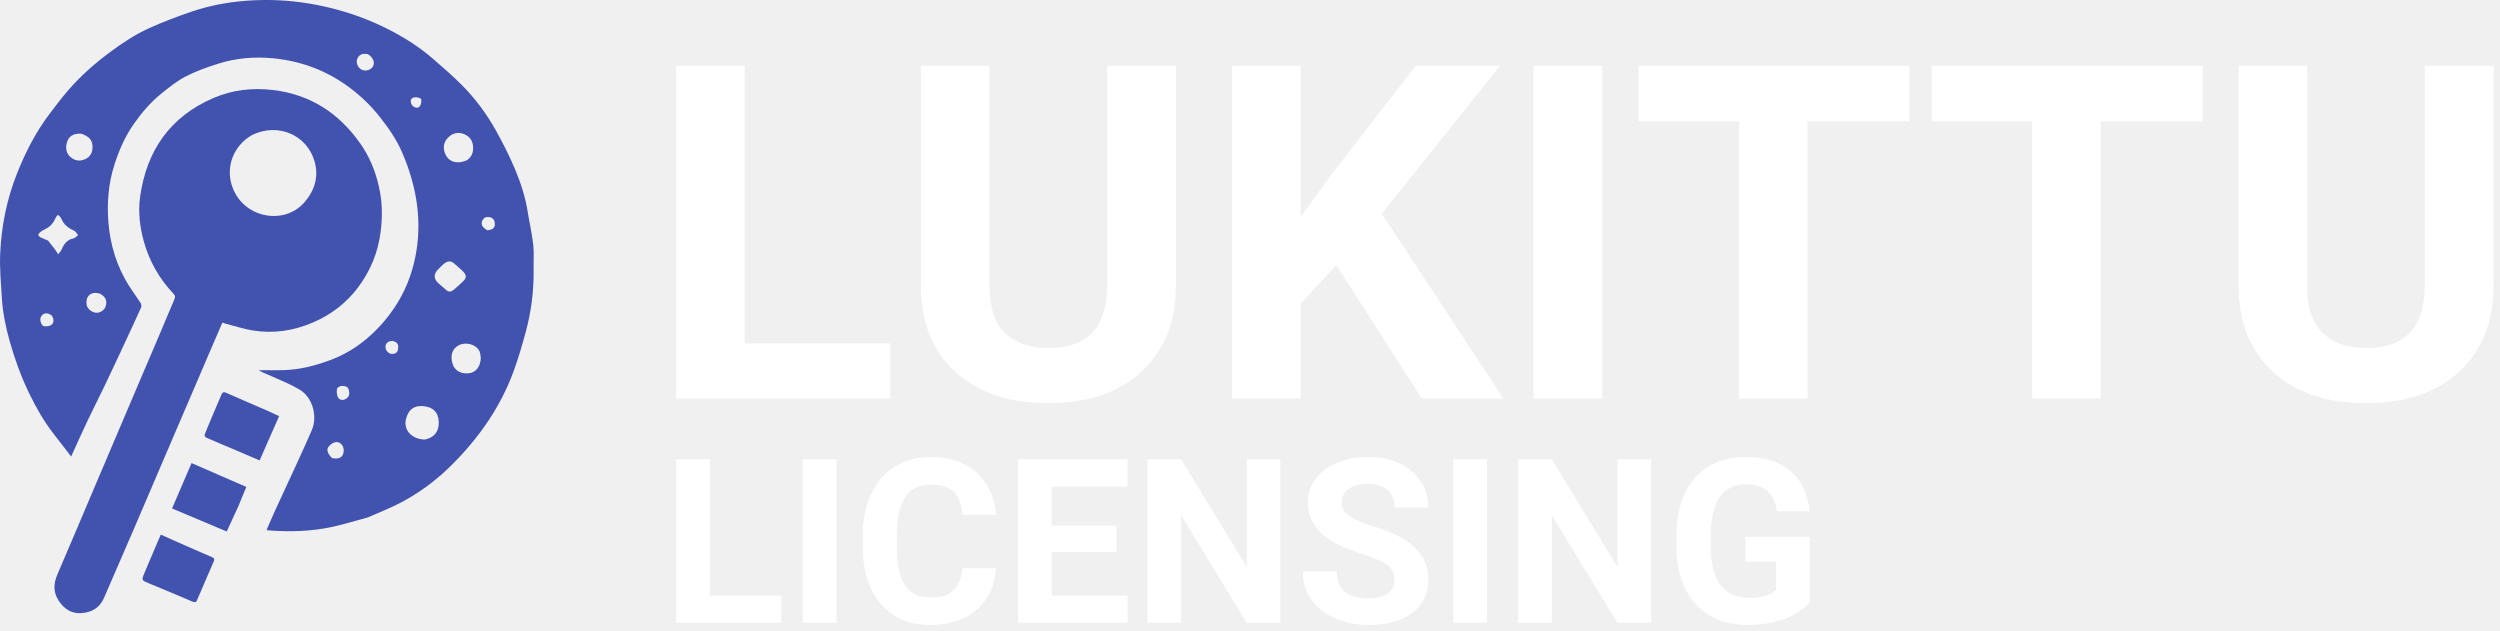
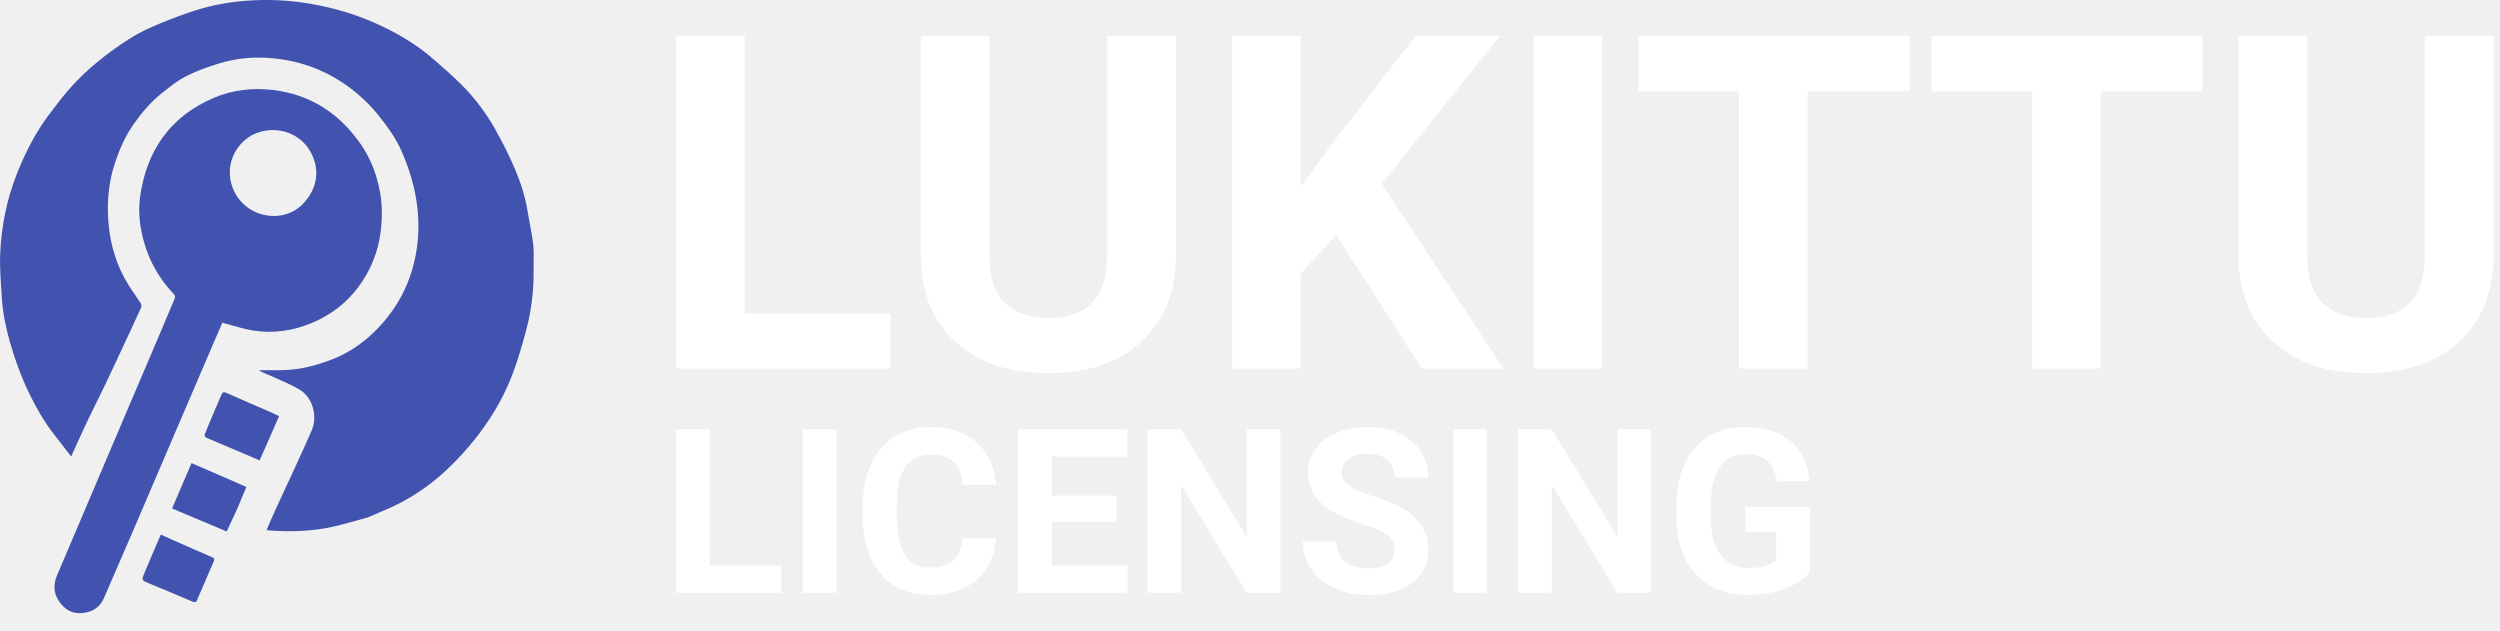
<svg xmlns="http://www.w3.org/2000/svg" id="Layer_1" viewBox="0 0 2718.34 685.88">
  <defs>
    <style>.cls-1{fill:#4153af;}.cls-2{fill:#ffffff;}</style>
  </defs>
  <g>
    <path class="cls-1" d="m399.89,562.62c-12.67,3.4-24.9,7.19-37.35,9.99-23.63,5.31-47.62,5.94-71.7,4-.13-.01-.25-.13-.9-.51,2.98-6.84,5.89-13.81,9.04-20.67,8.08-17.63,16.31-35.19,24.39-52.81,5.32-11.61,10.64-23.22,15.69-34.94,6.45-14.99.83-35.5-12.94-43.84-9.33-5.66-19.67-9.69-29.64-14.26-5.01-2.29-10.21-4.15-15.29-6.86,1.35-.06,2.7-.17,4.05-.17,7.76-.03,15.52.14,23.27-.09,17.97-.55,35.08-4.99,51.81-11.37,14.3-5.45,27.24-13.27,38.75-23.07,11.28-9.61,21.2-20.72,29.56-33.1,11.41-16.88,18.88-35.46,22.92-55.31,3.7-18.17,4.34-36.62,2.12-55.05-2.47-20.48-8.33-40.12-16.49-59-6.09-14.11-14.91-26.62-24.41-38.67-9.4-11.93-20.26-22.36-32.38-31.45-24.69-18.51-52.43-29-83.18-32.02-20.38-2-40.33-.33-59.74,5.78-12.19,3.83-24.41,8.16-35.72,14.01-9.6,4.96-18.23,12.03-26.71,18.88-11.33,9.14-20.72,20.24-29.14,32.09-9.71,13.66-16.34,28.84-21.44,44.74-6.65,20.77-8.34,42.2-6.51,63.69,2.05,24.12,9.05,46.99,22.03,67.7,4.06,6.48,8.7,12.59,12.83,19.02.83,1.3,1.24,3.65.65,4.98-6.02,13.42-12.27,26.74-18.49,40.07-6.68,14.32-13.31,28.66-20.13,42.91-6.54,13.65-13.43,27.13-19.93,40.8-5.83,12.27-11.33,24.69-17.54,38.28-7-9.05-13.54-17.38-19.97-25.81-10.12-13.27-18.33-27.71-25.59-42.69-8.83-18.2-15.71-37.16-21.21-56.62-4.41-15.62-7.65-31.47-8.63-47.67-.97-16.07-2.47-32.22-1.75-48.24,1.35-29.89,7.25-59.05,18.39-86.97,9.09-22.79,20.14-44.53,34.99-64.17,6.63-8.77,13.27-17.57,20.44-25.9,13.64-15.84,29.27-29.52,46.08-41.97,13.19-9.77,26.84-18.82,41.74-25.55,14.98-6.76,30.39-12.68,45.96-17.97C230.23,5.14,253.42,1.26,277.19.26c22.64-.96,44.94.74,67.14,5.07,21.43,4.18,42.21,10.4,62.18,19.14,23.58,10.32,45.7,23.18,65.17,40.18,10.45,9.12,20.97,18.21,30.72,28.04,14.23,14.35,26.31,30.56,36.22,48.15,7.75,13.76,14.95,27.93,21.1,42.47,6.21,14.68,11.27,29.89,13.85,45.78,2,12.34,4.81,24.58,6.25,36.98,1,8.64.22,17.47.38,26.21.41,23.23-2.43,46.1-8.5,68.47-4.07,14.99-8.4,29.98-13.83,44.51-6.68,17.87-15.4,34.84-25.94,50.85-13.04,19.8-28.28,37.63-45.45,53.99-14.86,14.16-31.33,25.99-49.25,35.65-11.89,6.41-24.62,11.26-37.33,16.86m62.29-84.68c8.35-2,13.88-6.68,14.74-15.68,1.05-11.01-3.67-18.48-14.27-20.33-10.67-1.87-18.24,2.13-21.18,13.61-3.08,11.99,6.2,22.26,20.71,22.41m60.57-88.62c-.46-2.55-.35-5.39-1.48-7.6-3.69-7.19-14.31-10.17-21.97-6.53-8.12,3.87-9.77,11.84-7.23,20.33,2.33,7.8,9.72,11.48,18.26,10.26,7.21-1.03,12.11-7.16,12.43-16.47m-14.98-215.12c5.11-3.59,7-8.49,6.61-14.69-.41-6.55-3.72-11.05-9.39-13.5-5.83-2.52-11.72-1.83-16.64,2.51-4.52,3.98-6.73,9.1-5.41,15.16,2.55,11.7,12.79,15.84,24.83,10.52M52.26,261.6c2.54,3.22,5.14,6.4,7.61,9.68,1.23,1.64,2.23,3.46,3.33,5.2,1.3-1.74,3.02-3.3,3.83-5.24,2.54-6.04,6.03-10.68,12.98-12.07,1.78-.36,3.25-2.31,4.86-3.52-1.39-1.63-2.47-3.95-4.23-4.76-5.38-2.47-10.08-5.49-12.87-10.91-.66-1.28-1.24-2.63-2.08-3.8-.71-.99-1.74-1.75-2.62-2.61-.79.9-1.87,1.68-2.31,2.73-2.35,5.68-5.86,10.19-11.6,12.82-1.96.9-3.83,2.08-5.54,3.39-.91.7-1.99,2.01-1.9,2.95.08.96,1.34,2.11,2.36,2.63,2.45,1.24,5.06,2.15,8.18,3.5m423.13,32.34c-3.64,4.44-3.67,9.04.36,13.09,2.95,2.96,6.37,5.45,9.44,8.3,3.08,2.86,5.89,1.62,8.46-.48,3.24-2.65,6.25-5.58,9.33-8.42,4.44-4.1,4.66-7.11.39-11.39-3.06-3.07-6.55-5.71-9.74-8.66-3.26-3.01-6.77-2.51-9.89-.31-2.93,2.07-5.35,4.86-8.35,7.87M88.59,145.38c-9.1-.68-14.64,3.03-16.28,11.32-1.04,5.26.02,10.22,4.18,13.91,4.94,4.38,10.61,5.13,16.6,2.22,5.08-2.47,7.37-6.69,7.51-12.27.19-7.68-2.84-11.79-12-15.18m19.7,173.75c-8.97-2.54-15.15,2.46-14.25,11.55.58,5.92,8.01,10.86,13.62,9.03,4.66-1.52,7.25-4.69,7.82-9.32.65-5.18-2.13-8.68-7.19-11.26M399.86,58.81c-.72-.04-1.45-.04-2.17-.14-4.49-.62-7.55,1.46-9.24,5.37-1.5,3.48.26,8.48,3.36,10.83,3.15,2.38,7.87,2.39,11.23.01,5.57-3.94,4.37-11.6-3.19-16.08m-38.68,439.3c1.27.16,2.55.42,3.82.47,5.53.22,8.92-3.35,8.75-9.15-.16-5.44-4.45-9.81-9.48-8.55-2.82.7-5.83,3.07-7.45,5.54-2.04,3.1.13,8.06,4.36,11.69m18.16-73.5c-.5-4.6-4.46-4.81-7.5-5.01-1.82-.12-5.16,1.78-5.41,3.2-.53,2.99-.26,6.69,1.15,9.3,1.25,2.31,4.45,3.69,7.66,2.07,3.72-1.87,5.45-4.67,4.1-9.56M55.97,342.77c-1.23-.62-2.4-1.52-3.7-1.81-3.57-.82-6.33.65-7.91,3.85-1.46,2.96.4,9.18,3.41,9.82,2.6.55,6.24.07,8.27-1.46,3.01-2.26,2.62-7.27-.08-10.39m474.12-92.32c1.39-.31,2.84-.46,4.16-.97,3.21-1.22,4.17-3.95,3.79-7.01-.45-3.63-2.44-5.99-6.4-6.48-3.31-.4-5.59.85-7.06,3.66-2.07,3.97-.36,7.65,5.51,10.8m-103.42,120.18c-.72.11-1.45.19-2.16.33-3.71.74-5.71,3.44-5.29,7.14.41,3.62,3.78,6.75,7.14,6.74,3.52,0,5.87-1.45,6.44-5.08.84-5.39-.56-7.7-6.12-9.13m21.34-256.26c2.69,3.14,6.82,3.82,8.74.75,1.3-2.08,2.01-6.62.84-7.67-1.79-1.6-5.78-2.15-8.2-1.31-3.33,1.16-3.45,4.55-1.39,8.23Z" />
    <path class="cls-1" d="m394.31,159.85c9.91,15.23,15.72,31.79,18.91,49.17,2.64,14.35,2.47,28.9.6,43.44-2.82,21.94-10.91,41.7-24.02,59.42-13.01,17.58-29.79,30.34-49.87,38.92-20.83,8.9-42.48,12.11-64.81,8.57-10.39-1.65-20.5-5.06-30.73-7.7-.8-.21-1.57-.56-2.57-.93-3.53,8.17-6.98,16.1-10.39,24.05-16.85,39.27-33.69,78.53-50.52,117.81-12.21,28.49-24.35,57.01-36.6,85.48-10.37,24.08-20.92,48.09-31.29,72.18-4.69,10.9-13.64,15.65-24.68,16.41-10.83.74-18.95-4.79-24.67-13.69-5.84-9.08-5.51-18.47-1.31-28.24,14.43-33.61,28.65-67.31,42.96-100.97,11.06-26.02,22.11-52.04,33.19-78.05,11.71-27.5,23.46-54.98,35.16-82.49,5.39-12.68,10.63-25.42,16.06-38.08.99-2.32.8-3.78-1.03-5.71-15.26-16.11-26.08-34.81-32.1-56.2-4.54-16.12-6.57-32.67-4.27-49.21,7-50.26,32.69-87.29,79.92-107.54,20.44-8.76,42.22-11.29,64.52-8.63,40.79,4.86,71.92,25.23,95.2,58.49.75,1.07,1.47,2.17,2.37,3.53m-120.16-13.11c-20.23,11.53-28.48,33.89-22.31,54.12,11.02,36.16,56.7,44.88,79.05,19.19,11.32-13.01,15.88-28.02,11.14-44.5-8.38-29.13-39.98-42.43-67.88-28.81Z" />
    <path class="cls-1" d="m231.75,450.27c3.06-7.23,6.07-14.11,8.96-21.05,1.21-2.91,2.62-3.33,5.67-1.96,15.02,6.76,30.19,13.19,45.29,19.77,3.93,1.71,7.79,3.57,11.82,5.43-7.18,16.33-14.11,32.06-21.2,48.18-8.84-3.79-17.55-7.54-26.27-11.25-10.62-4.51-21.29-8.93-31.86-13.56-.9-.39-1.98-2.41-1.68-3.17,2.9-7.42,6.08-14.73,9.27-22.4Z" />
    <path class="cls-1" d="m258.95,550.96c-4.12,8.98-8.13,17.64-12.44,26.97-19.51-8.23-39.12-16.5-59.43-25.06,7.13-16.6,14.12-32.87,21.2-49.33,20.24,8.8,39.92,17.36,59.56,25.91-3.05,7.38-5.91,14.29-8.89,21.52Z" />
    <path class="cls-1" d="m214.56,651.75c-1.03,3.47-2.63,3.56-5.57,2.29-15.54-6.71-31.17-13.2-46.82-19.65-8.22-3.39-8.44-3.37-5.2-11.17,5.76-13.89,11.77-27.68,17.85-41.94,5.32,2.39,10.27,4.66,15.25,6.85,13.49,5.94,26.97,11.92,40.52,17.71,2.82,1.2,2.75,2.52,1.67,4.96-5.95,13.51-11.76,27.08-17.7,40.95Z" />
  </g>
  <g>
-     <path class="cls-2" d="m809.72,373.49h158.29v59.88h-232.83V71.58h74.55v301.91Z" />
-     <path class="cls-2" d="m1278.61,71.58v238.3c0,39.59-12.39,70.9-37.15,93.93-24.77,23.03-58.6,34.54-101.51,34.54s-75.79-11.18-100.64-33.55c-24.85-22.36-37.52-53.09-38.02-92.19V71.58h74.55v238.79c0,23.69,5.67,40.96,17.02,51.81,11.34,10.85,27.04,16.28,47.09,16.28,41.91,0,63.2-22.03,63.86-66.1V71.58h74.79Z" />
-     <path class="cls-2" d="m1453.05,288.25l-38.76,41.75v103.37h-74.55V71.58h74.55v164l32.8-44.98,92.19-119.02h91.69l-128.47,160.77,132.19,201.02h-88.71l-92.93-145.12Z" />
-     <path class="cls-2" d="m1742.04,433.37h-74.55V71.58h74.55v361.79Z" />
-     <path class="cls-2" d="m2076.25,131.96h-110.83v301.41h-74.54V131.96h-109.33v-60.38h294.7v60.38Z" />
-     <path class="cls-2" d="m2395.06,131.96h-110.83v301.41h-74.54V131.96h-109.33v-60.38h294.7v60.38Z" />
-     <path class="cls-2" d="m2711.38,71.58v238.3c0,39.59-12.39,70.9-37.15,93.93-24.77,23.03-58.6,34.54-101.51,34.54s-75.79-11.18-100.64-33.55c-24.85-22.36-37.52-53.09-38.02-92.19V71.58h74.55v238.79c0,23.69,5.67,40.96,17.02,51.81,11.34,10.85,27.04,16.28,47.09,16.28,41.91,0,63.2-22.03,63.86-66.1V71.58h74.79Z" />
+     <g>
+       <path class="cls-2" d="m809.72,340.85h158.29v59.88h-232.83V38.94h74.55v301.91Z" />
+       <path class="cls-2" d="m1278.61,38.94v238.3c0,39.59-12.39,70.9-37.15,93.93-24.77,23.03-58.6,34.54-101.51,34.54s-75.79-11.18-100.64-33.55c-24.85-22.36-37.52-53.09-38.02-92.19V38.94h74.55v238.79c0,23.69,5.67,40.96,17.02,51.81,11.34,10.85,27.04,16.28,47.09,16.28,41.91,0,63.2-22.03,63.86-66.1V38.94h74.79Z" />
+       <path class="cls-2" d="m1453.05,255.62l-38.76,41.75v103.37h-74.55V38.94h74.55v164l32.8-44.98,92.19-119.02h91.69l-128.47,160.77,132.19,201.02h-88.71l-92.93-145.12Z" />
+       <path class="cls-2" d="m1742.04,400.74h-74.55V38.94h74.55v361.79Z" />
+       <path class="cls-2" d="m2076.25,99.32h-110.83v301.41h-74.54V99.32h-109.33v-60.38h294.7v60.38Z" />
+       <path class="cls-2" d="m2395.06,99.32h-110.83v301.41h-74.54V99.32h-109.33v-60.38h294.7v60.38Z" />
+       <path class="cls-2" d="m2711.38,38.94v238.3c0,39.59-12.39,70.9-37.15,93.93-24.77,23.03-58.6,34.54-101.51,34.54s-75.79-11.18-100.64-33.55c-24.85-22.36-37.52-53.09-38.02-92.19V38.94h74.55v238.79c0,23.69,5.67,40.96,17.02,51.81,11.34,10.85,27.04,16.28,47.09,16.28,41.91,0,63.2-22.03,63.86-66.1V38.94h74.79Z" />
+     </g>
+     <g>
+       <path class="cls-2" d="m771.79,615.08h77.76v29.42h-114.38v-177.73h36.62v148.32Z" />
+       <path class="cls-2" d="m909.49,644.5h-36.62v-177.73h36.62v177.73Z" />
+       <path class="cls-2" d="m1082.95,585.3c-1.38,19.12-8.44,34.18-21.18,45.17-12.74,10.99-29.52,16.48-50.35,16.48-22.79,0-40.71-7.67-53.77-23.01-13.06-15.34-19.59-36.4-19.59-63.17v-10.86c0-17.09,3.01-32.14,9.03-45.17,6.02-13.02,14.63-23.01,25.82-29.97,11.19-6.96,24.19-10.44,39-10.44,20.51,0,37.03,5.49,49.56,16.48,12.53,10.99,19.78,26.41,21.73,46.26h-36.62c-.9-11.47-4.09-19.79-9.58-24.96-5.49-5.17-13.85-7.75-25.08-7.75-12.21,0-21.34,4.38-27.41,13.12s-9.18,22.32-9.34,40.71v13.43c0,19.21,2.91,33.25,8.73,42.11,5.82,8.87,14.99,13.31,27.53,13.31,11.31,0,19.75-2.58,25.33-7.75s8.77-13.16,9.58-23.99h36.62Z" />
+       <path class="cls-2" d="m1213.93,567.47h-70.31v47.61h82.52v29.42h-119.14v-177.73h118.9v29.66h-82.28v42.36h70.31v28.69Z" />
+       <path class="cls-2" d="m1392.16,644.5h-36.62l-71.29-116.94v116.94h-36.62v-177.73h36.62l71.41,117.19v-117.19h36.5v177.73Z" />
+       <path class="cls-2" d="m1516.3,597.87c0-6.92-2.44-12.23-7.32-15.93s-13.67-7.61-26.37-11.72-22.75-8.16-30.15-12.15c-20.18-10.9-30.27-25.59-30.27-44.07,0-9.6,2.71-18.17,8.12-25.7,5.41-7.53,13.18-13.41,23.32-17.64,10.13-4.23,21.5-6.35,34.12-6.35s24.01,2.3,33.94,6.9c9.93,4.6,17.64,11.09,23.13,19.47,5.49,8.38,8.24,17.9,8.24,28.56h-36.62c0-8.14-2.56-14.46-7.69-18.98-5.13-4.52-12.33-6.77-21.61-6.77s-15.91,1.89-20.87,5.68c-4.96,3.78-7.45,8.77-7.45,14.95,0,5.78,2.91,10.62,8.73,14.53,5.82,3.91,14.38,7.57,25.7,10.99,20.83,6.27,36.01,14.04,45.53,23.32s14.28,20.83,14.28,34.67c0,15.38-5.82,27.45-17.46,36.19-11.64,8.75-27.3,13.12-47,13.12-13.67,0-26.12-2.5-37.35-7.51-11.23-5-19.8-11.86-25.7-20.57-5.9-8.71-8.85-18.8-8.85-30.27h36.74c0,19.61,11.72,29.42,35.16,29.42,8.71,0,15.5-1.77,20.39-5.31,4.88-3.54,7.32-8.48,7.32-14.83Z" />
+       <path class="cls-2" d="m1616.77,644.5h-36.62v-177.73h36.62v177.73Z" />
+       <path class="cls-2" d="m1795.23,644.5h-36.62l-71.29-116.94v116.94h-36.62v-177.73h36.62l71.41,117.19v-117.19h36.5v177.73Z" />
+       <path class="cls-2" d="m1967.84,622.04c-6.59,7.89-15.91,14.02-27.95,18.37-12.04,4.35-25.39,6.53-40.04,6.53-15.38,0-28.87-3.36-40.47-10.07-11.6-6.71-20.55-16.46-26.86-29.24-6.31-12.78-9.54-27.79-9.71-45.04v-12.08c0-17.74,2.99-33.1,8.97-46.08,5.98-12.98,14.61-22.91,25.88-29.79,11.27-6.88,24.47-10.31,39.61-10.31,21.08,0,37.56,5.03,49.44,15.08,11.88,10.05,18.92,24.68,21.12,43.88h-35.64c-1.63-10.17-5.23-17.62-10.8-22.34-5.58-4.72-13.25-7.08-23.01-7.08-12.45,0-21.93,4.68-28.44,14.04-6.51,9.36-9.81,23.28-9.89,41.75v11.35c0,18.64,3.54,32.71,10.62,42.24s17.46,14.28,31.13,14.28,23.56-2.93,29.42-8.79v-30.64h-33.33v-26.98h69.95v70.92Z" />
+     </g>
  </g>
-   <g>
-     <path class="cls-2" d="m771.79,647.71h77.76v29.42h-114.38v-177.73h36.62v148.32Z" />
-     <path class="cls-2" d="m909.49,677.13h-36.62v-177.73h36.62v177.73Z" />
-     <path class="cls-2" d="m1082.95,617.93c-1.38,19.12-8.44,34.18-21.18,45.17-12.74,10.99-29.52,16.48-50.35,16.48-22.79,0-40.71-7.67-53.77-23.01-13.06-15.34-19.59-36.4-19.59-63.17v-10.86c0-17.09,3.01-32.14,9.03-45.17,6.02-13.02,14.63-23.01,25.82-29.97,11.19-6.96,24.19-10.44,39-10.44,20.51,0,37.03,5.49,49.56,16.48,12.53,10.99,19.78,26.41,21.73,46.26h-36.62c-.9-11.47-4.09-19.79-9.58-24.96-5.49-5.17-13.85-7.75-25.08-7.75-12.21,0-21.34,4.38-27.41,13.12s-9.18,22.32-9.34,40.71v13.43c0,19.21,2.91,33.25,8.73,42.11,5.82,8.87,14.99,13.31,27.53,13.31,11.31,0,19.75-2.58,25.33-7.75s8.77-13.16,9.58-23.99h36.62Z" />
-     <path class="cls-2" d="m1213.93,600.11h-70.31v47.61h82.52v29.42h-119.14v-177.73h118.9v29.66h-82.28v42.36h70.31v28.69Z" />
-     <path class="cls-2" d="m1392.16,677.13h-36.62l-71.29-116.94v116.94h-36.62v-177.73h36.62l71.41,117.19v-117.19h36.5v177.73Z" />
-     <path class="cls-2" d="m1516.3,630.5c0-6.92-2.44-12.23-7.32-15.93s-13.67-7.61-26.37-11.72-22.75-8.16-30.15-12.15c-20.18-10.9-30.27-25.59-30.27-44.07,0-9.6,2.71-18.17,8.12-25.7,5.41-7.53,13.18-13.41,23.32-17.64,10.13-4.23,21.5-6.35,34.12-6.35s24.01,2.3,33.94,6.9c9.93,4.6,17.64,11.09,23.13,19.47,5.49,8.38,8.24,17.9,8.24,28.56h-36.62c0-8.14-2.56-14.46-7.69-18.98-5.13-4.52-12.33-6.77-21.61-6.77s-15.91,1.89-20.87,5.68c-4.96,3.78-7.45,8.77-7.45,14.95,0,5.78,2.91,10.62,8.73,14.53,5.82,3.91,14.38,7.57,25.7,10.99,20.83,6.27,36.01,14.04,45.53,23.32s14.28,20.83,14.28,34.67c0,15.38-5.82,27.45-17.46,36.19-11.64,8.75-27.3,13.12-47,13.12-13.67,0-26.12-2.5-37.35-7.51-11.23-5-19.8-11.86-25.7-20.57-5.9-8.71-8.85-18.8-8.85-30.27h36.74c0,19.61,11.72,29.42,35.16,29.42,8.71,0,15.5-1.77,20.39-5.31,4.88-3.54,7.32-8.48,7.32-14.83Z" />
-     <path class="cls-2" d="m1616.77,677.13h-36.62v-177.73h36.62v177.73Z" />
-     <path class="cls-2" d="m1795.23,677.13h-36.62l-71.29-116.94v116.94h-36.62v-177.73h36.62l71.41,117.19v-117.19h36.5v177.73Z" />
-     <path class="cls-2" d="m1967.84,654.67c-6.59,7.89-15.91,14.02-27.95,18.37-12.04,4.35-25.39,6.53-40.04,6.53-15.38,0-28.87-3.36-40.47-10.07-11.6-6.71-20.55-16.46-26.86-29.24-6.31-12.78-9.54-27.79-9.71-45.04v-12.08c0-17.74,2.99-33.1,8.97-46.08,5.98-12.98,14.61-22.91,25.88-29.79,11.27-6.88,24.47-10.31,39.61-10.31,21.08,0,37.56,5.03,49.44,15.08,11.88,10.05,18.92,24.68,21.12,43.88h-35.64c-1.63-10.17-5.23-17.62-10.8-22.34-5.58-4.72-13.25-7.08-23.01-7.08-12.45,0-21.93,4.68-28.44,14.04-6.51,9.36-9.81,23.28-9.89,41.75v11.35c0,18.64,3.54,32.71,10.62,42.24s17.46,14.28,31.13,14.28,23.56-2.93,29.42-8.79v-30.64h-33.33v-26.98h69.95v70.92Z" />
-   </g>
+   <rect class="cls-1" x="33.67" y="229.13" width="60.28" height="52.44" />
+   <rect class="cls-1" x="65.67" y="135.5" width="41.19" height="45.93" />
+   <rect class="cls-1" x="84.87" y="313.87" width="36.81" height="32" />
+   <rect class="cls-1" x="35.45" y="335.5" width="36.48" height="27.56" />
+   <rect class="cls-1" x="354.27" y="416.99" width="35.56" height="24.5" />
+   <rect class="cls-1" x="415.21" y="368.69" width="23.51" height="21.33" />
+   <rect class="cls-1" x="486.12" y="366.17" width="41.78" height="47.11" />
+   <rect class="cls-1" x="464.34" y="273.73" width="61.78" height="61.78" />
+   <rect class="cls-1" x="516.34" y="233.59" width="33.33" height="30.36" />
+   <rect class="cls-1" x="477.07" y="135.5" width="49.05" height="49.05" />
+   <rect class="cls-1" x="440.88" y="96.83" width="28.84" height="28.84" />
+   <rect class="cls-1" x="372.97" y="50.17" width="44.26" height="33.33" />
+   <rect class="cls-1" x="429.23" y="432.39" width="53.33" height="48.27" />
+   <rect class="cls-1" x="343.88" y="474.17" width="45.94" height="32.44" />
</svg>
